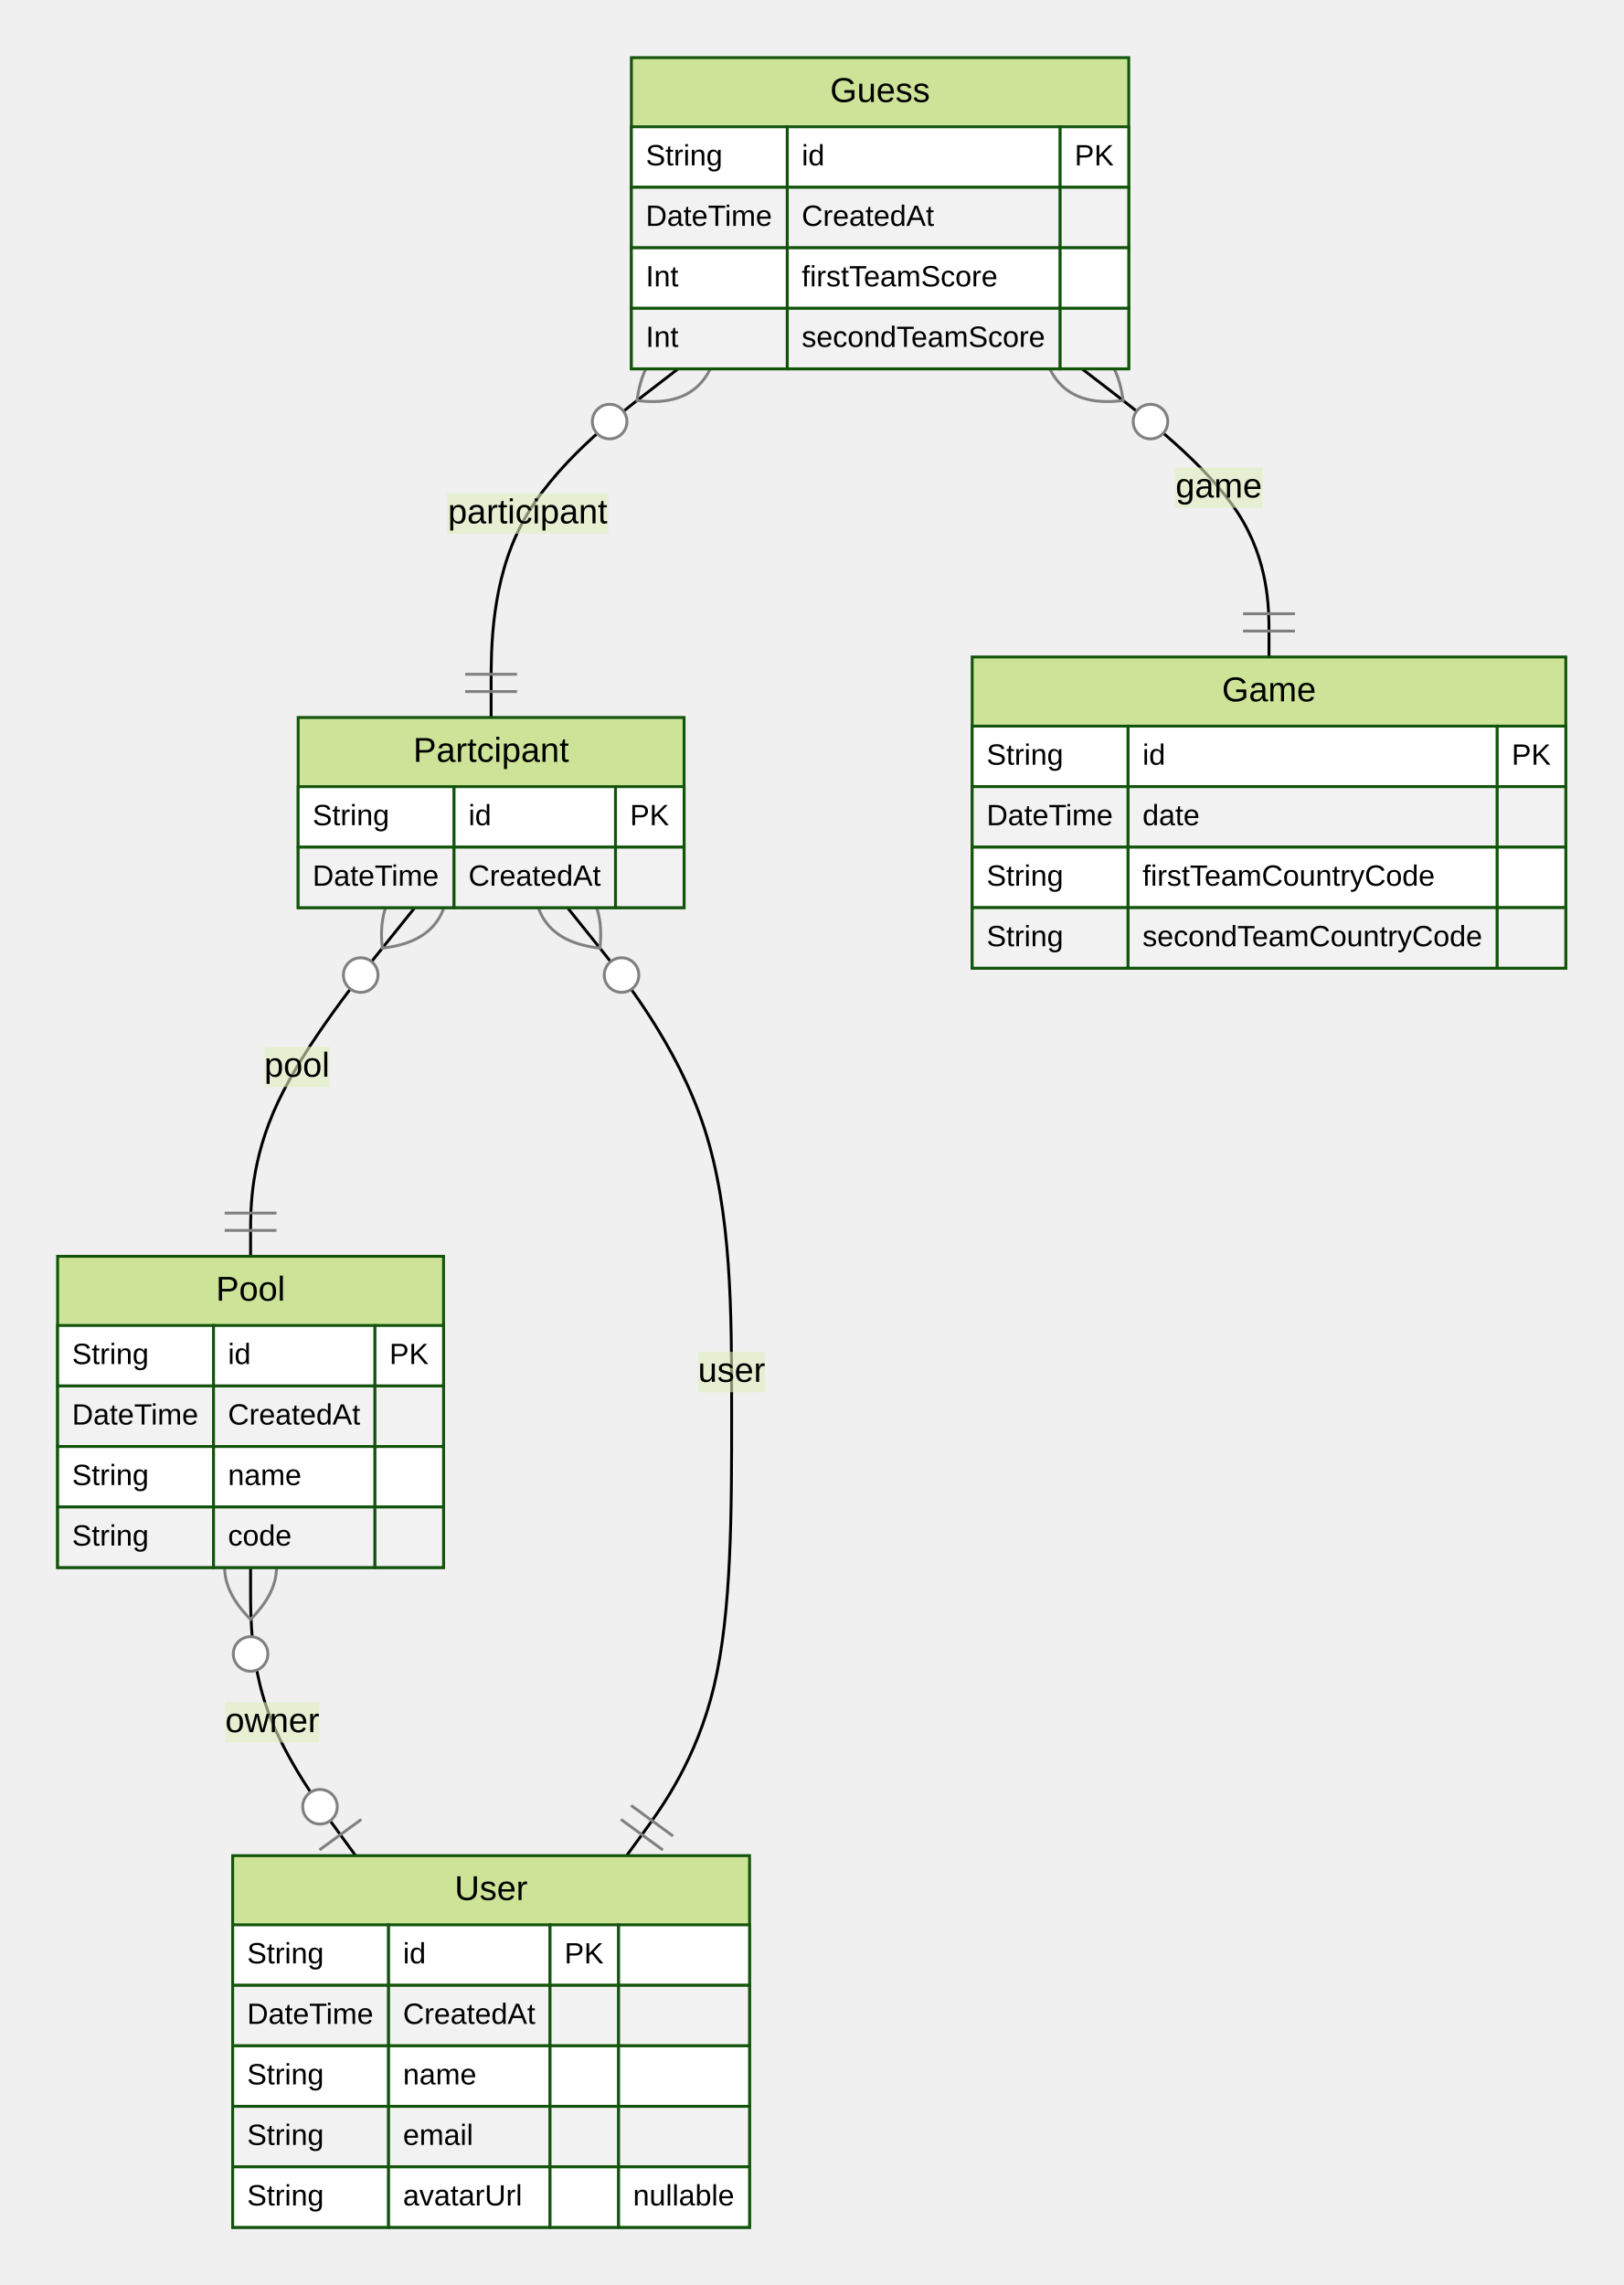
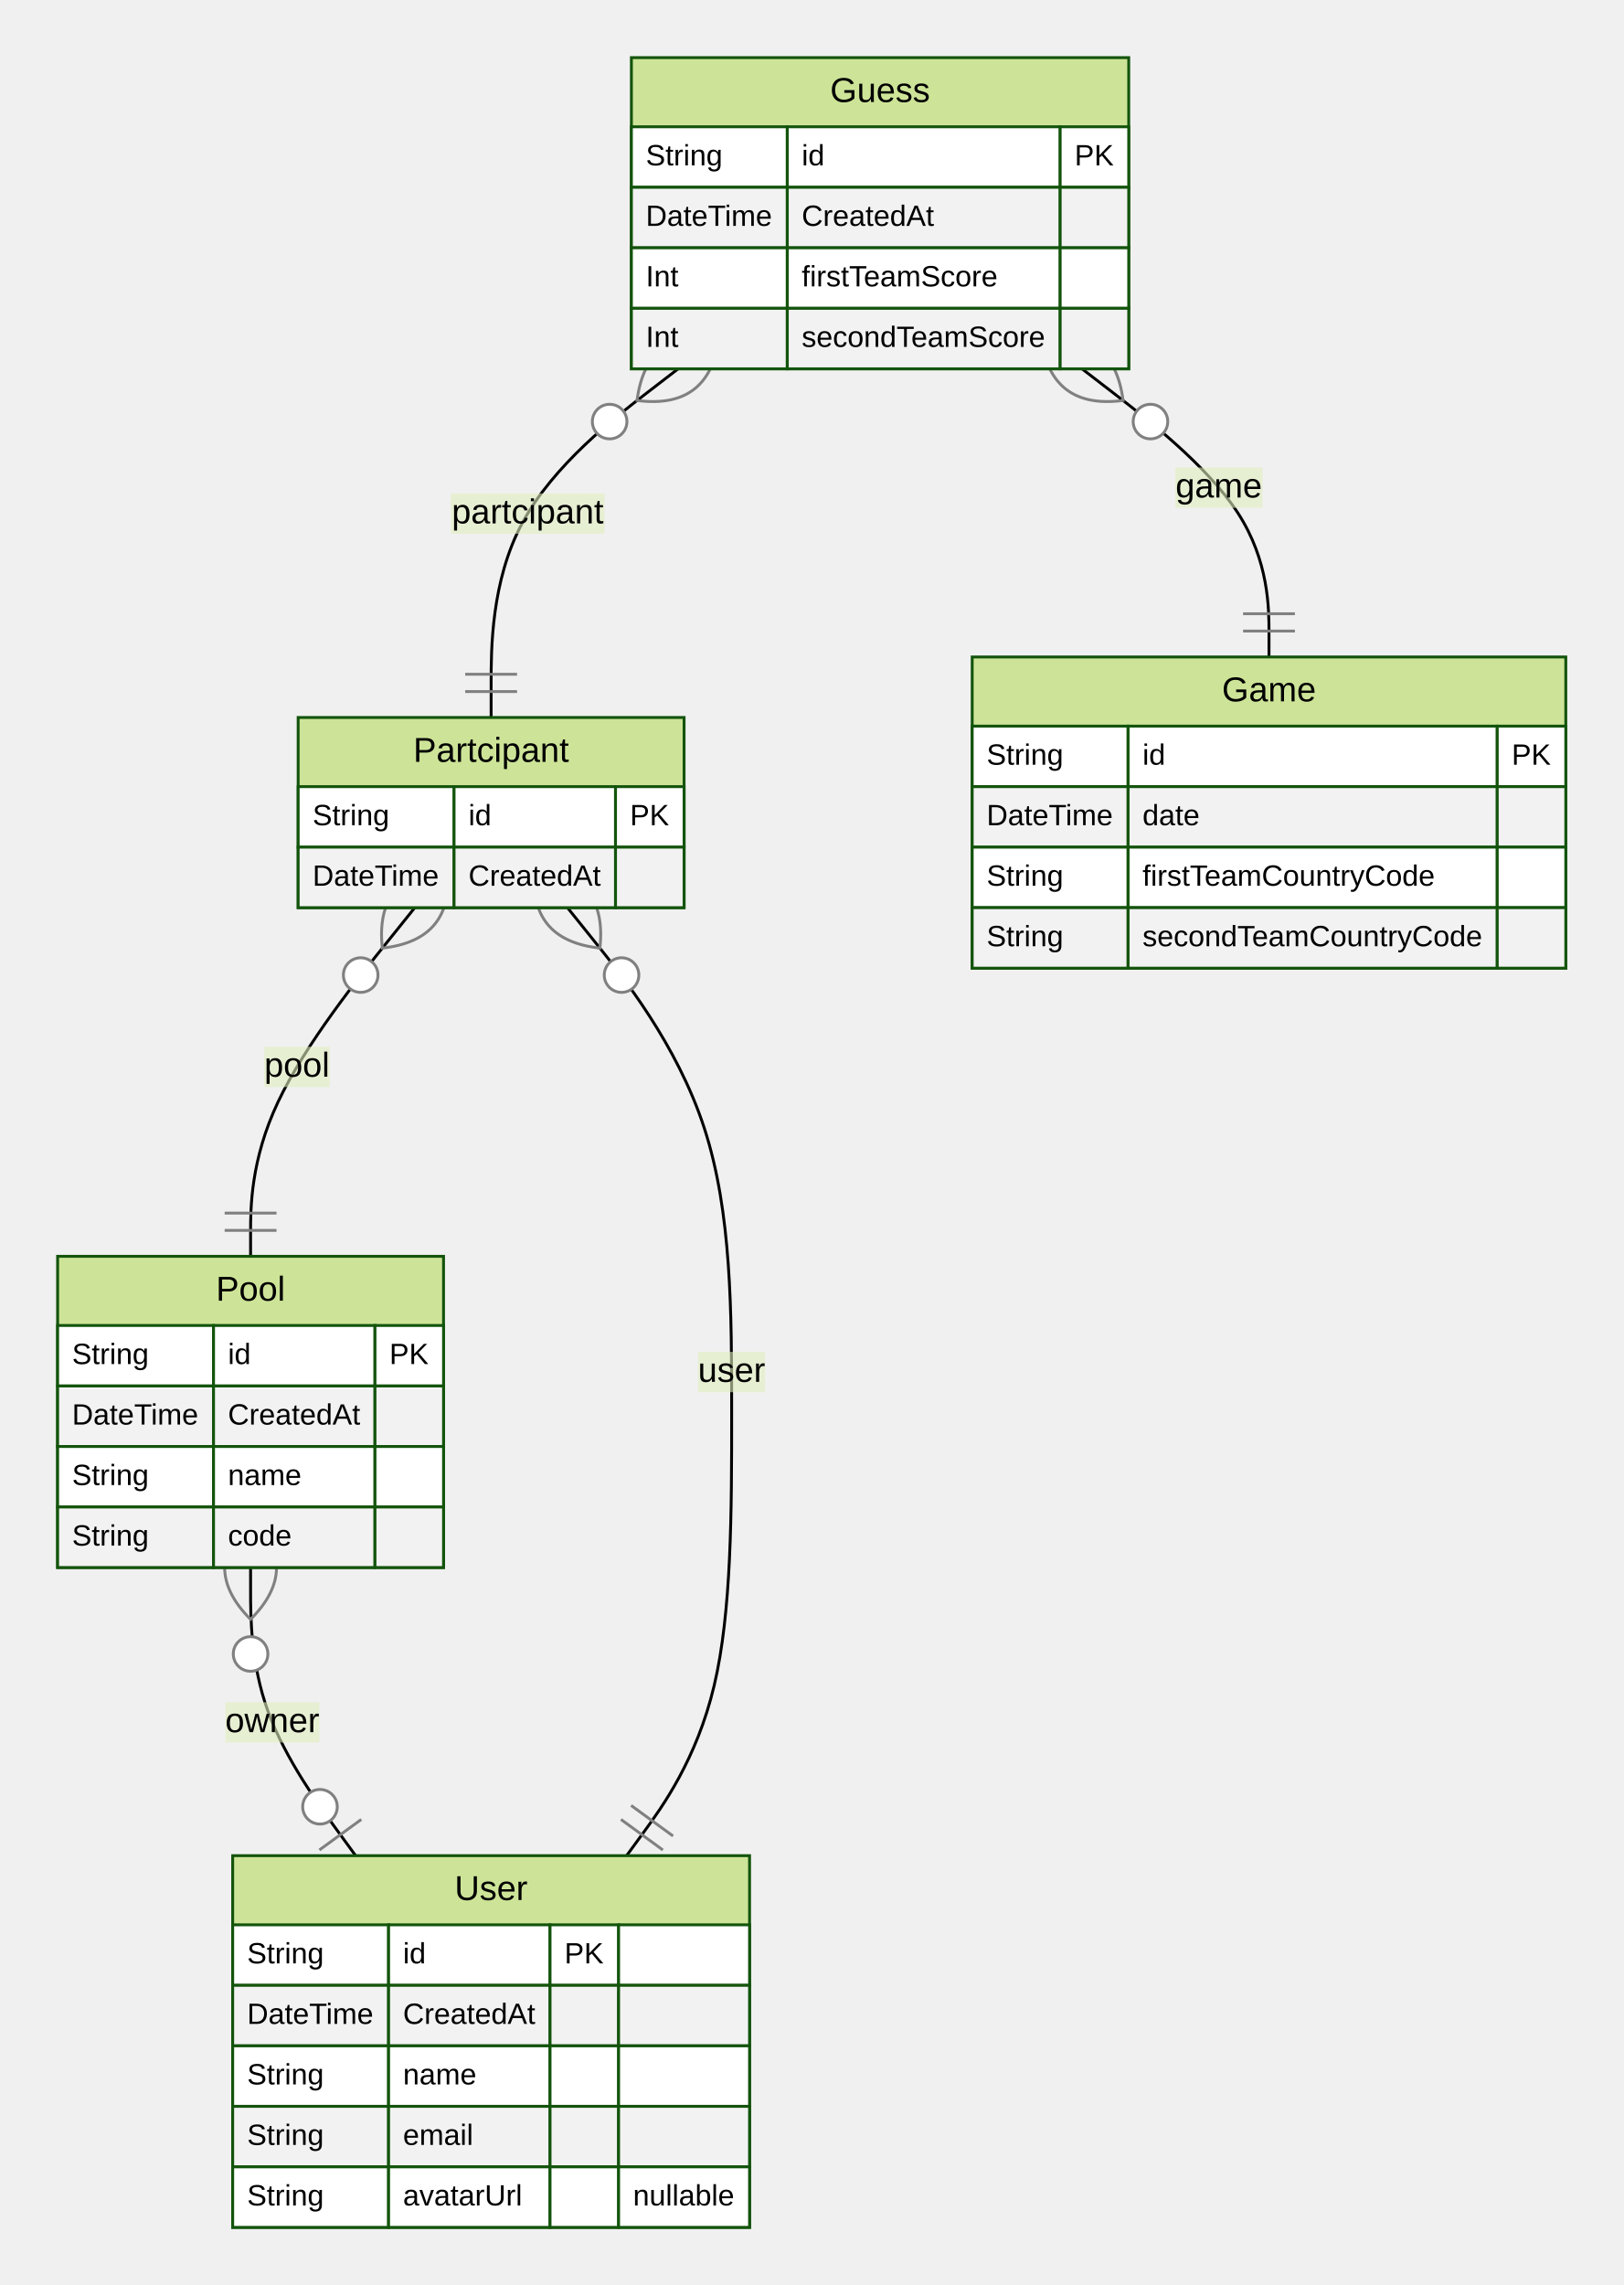
<svg xmlns="http://www.w3.org/2000/svg" aria-labelledby="chart-title-mermaid-0 chart-desc-mermaid-0" role="img" viewBox="0 0 563.462 793" style="max-width: 563.462px; background-color: white;" width="100%" id="mermaid-0">
  <style>#mermaid-0 {font-family:"trebuchet ms",verdana,arial,sans-serif;font-size:16px;fill:#000000;}#mermaid-0 .error-icon{fill:#552222;}#mermaid-0 .error-text{fill:#552222;stroke:#552222;}#mermaid-0 .edge-thickness-normal{stroke-width:2px;}#mermaid-0 .edge-thickness-thick{stroke-width:3.5px;}#mermaid-0 .edge-pattern-solid{stroke-dasharray:0;}#mermaid-0 .edge-pattern-dashed{stroke-dasharray:3;}#mermaid-0 .edge-pattern-dotted{stroke-dasharray:2;}#mermaid-0 .marker{fill:#000000;stroke:#000000;}#mermaid-0 .marker.cross{stroke:#000000;}#mermaid-0 svg{font-family:"trebuchet ms",verdana,arial,sans-serif;font-size:16px;}#mermaid-0 .entityBox{fill:#cde498;stroke:#13540c;}#mermaid-0 .attributeBoxOdd{fill:#ffffff;stroke:#13540c;}#mermaid-0 .attributeBoxEven{fill:#f2f2f2;stroke:#13540c;}#mermaid-0 .relationshipLabelBox{fill:hsl(78.158, 58.462%, 84.51%);opacity:0.7;background-color:hsl(78.158, 58.462%, 84.51%);}#mermaid-0 .relationshipLabelBox rect{opacity:0.5;}#mermaid-0 .relationshipLine{stroke:#000000;}#mermaid-0 :root{--mermaid-font-family:"trebuchet ms",verdana,arial,sans-serif;}</style>
  <g />
  <defs>
    <marker orient="auto" markerHeight="18" markerWidth="18" refY="9" refX="0" id="ONLY_ONE_START">
      <path d="M9,0 L9,18 M15,0 L15,18" fill="none" stroke="gray" />
    </marker>
  </defs>
  <defs>
    <marker orient="auto" markerHeight="18" markerWidth="18" refY="9" refX="18" id="ONLY_ONE_END">
      <path d="M3,0 L3,18 M9,0 L9,18" fill="none" stroke="gray" />
    </marker>
  </defs>
  <defs>
    <marker orient="auto" markerHeight="18" markerWidth="30" refY="9" refX="0" id="ZERO_OR_ONE_START">
      <circle r="6" cy="9" cx="21" fill="white" stroke="gray" />
      <path d="M9,0 L9,18" fill="none" stroke="gray" />
    </marker>
  </defs>
  <defs>
    <marker orient="auto" markerHeight="18" markerWidth="30" refY="9" refX="30" id="ZERO_OR_ONE_END">
      <circle r="6" cy="9" cx="9" fill="white" stroke="gray" />
      <path d="M21,0 L21,18" fill="none" stroke="gray" />
    </marker>
  </defs>
  <defs>
    <marker orient="auto" markerHeight="36" markerWidth="45" refY="18" refX="18" id="ONE_OR_MORE_START">
      <path d="M0,18 Q 18,0 36,18 Q 18,36 0,18 M42,9 L42,27" fill="none" stroke="gray" />
    </marker>
  </defs>
  <defs>
    <marker orient="auto" markerHeight="36" markerWidth="45" refY="18" refX="27" id="ONE_OR_MORE_END">
      <path d="M3,9 L3,27 M9,18 Q27,0 45,18 Q27,36 9,18" fill="none" stroke="gray" />
    </marker>
  </defs>
  <defs>
    <marker orient="auto" markerHeight="36" markerWidth="57" refY="18" refX="18" id="ZERO_OR_MORE_START">
      <circle r="6" cy="18" cx="48" fill="white" stroke="gray" />
      <path d="M0,18 Q18,0 36,18 Q18,36 0,18" fill="none" stroke="gray" />
    </marker>
  </defs>
  <defs>
    <marker orient="auto" markerHeight="36" markerWidth="57" refY="18" refX="39" id="ZERO_OR_MORE_END">
      <circle r="6" cy="18" cx="9" fill="white" stroke="gray" />
      <path d="M21,18 Q39,0 57,18 Q39,36 21,18" fill="none" stroke="gray" />
    </marker>
  </defs>
  <path marker-start="url(#ZERO_OR_MORE_START)" marker-end="url(#ZERO_OR_ONE_END)" fill="none" stroke="gray" d="M86.973,544L86.973,552.333C86.973,560.667,86.973,577.333,93.049,594C99.126,610.667,111.278,627.333,117.354,635.667L123.43,644" class="er relationshipLine" />
  <path marker-start="url(#ZERO_OR_MORE_START)" marker-end="url(#ONLY_ONE_END)" fill="none" stroke="gray" d="M196.951,315L206.45,326.833C215.949,338.667,234.948,362.333,244.447,391.5C253.946,420.667,253.946,455.333,253.946,490C253.946,524.667,253.946,559.333,247.87,585C241.794,610.667,229.642,627.333,223.565,635.667L217.489,644" class="er relationshipLine" />
  <path marker-start="url(#ZERO_OR_MORE_START)" marker-end="url(#ONLY_ONE_END)" fill="none" stroke="gray" d="M143.969,315L134.47,326.833C124.97,338.667,105.972,362.333,96.472,382.5C86.973,402.667,86.973,419.333,86.973,427.667L86.973,436" class="er relationshipLine" />
  <path marker-start="url(#ZERO_OR_MORE_START)" marker-end="url(#ONLY_ONE_END)" fill="none" stroke="gray" d="M375.546,128L386.363,136.333C397.18,144.667,418.814,161.333,429.631,178C440.447,194.667,440.447,211.333,440.447,219.667L440.447,228" class="er relationshipLine" />
  <path marker-start="url(#ZERO_OR_MORE_START)" marker-end="url(#ONLY_ONE_END)" fill="none" stroke="gray" d="M235.361,128L224.544,136.333C213.727,144.667,192.093,161.333,181.277,181.5C170.46,201.667,170.46,225.333,170.46,237.167L170.46,249" class="er relationshipLine" />
  <g transform="translate(20,436 )" id="Pool">
    <rect height="108" width="133.946" y="0" x="0" stroke="gray" fill-opacity="100%" fill="honeydew" class="er entityBox" />
    <text transform="translate(66.97316,12)" style="font-family: &quot;trebuchet ms&quot;, verdana, arial, sans-serif;; font-size: 12px" text-anchor="middle" dominant-baseline="middle" y="0" x="0" id="entity-Pool" class="er entityLabel">Pool</text>
    <rect height="21" width="54.113" y="24" x="0" stroke="gray" fill-opacity="100%" fill="honeydew" class="er attributeBoxOdd" />
    <text transform="translate(5,34.5)" style="font-family: &quot;trebuchet ms&quot;, verdana, arial, sans-serif;; font-size: 10.2px" text-anchor="left" dominant-baseline="middle" y="0" x="0" id="entity-Pool-attr-1-type" class="er entityLabel">String</text>
    <rect height="21" width="56.038" y="24" x="54.113" stroke="gray" fill-opacity="100%" fill="honeydew" class="er attributeBoxOdd" />
    <text transform="translate(59.11313,34.5)" style="font-family: &quot;trebuchet ms&quot;, verdana, arial, sans-serif;; font-size: 10.2px" text-anchor="left" dominant-baseline="middle" y="0" x="0" id="entity-Pool-attr-1-name" class="er entityLabel">id</text>
    <rect height="21" width="23.795" y="24" x="110.151" stroke="gray" fill-opacity="100%" fill="honeydew" class="er attributeBoxOdd" />
    <text transform="translate(115.1513,34.5)" style="font-family: &quot;trebuchet ms&quot;, verdana, arial, sans-serif;; font-size: 10.2px" text-anchor="left" dominant-baseline="middle" y="0" x="0" id="entity-Pool-attr-1-key" class="er entityLabel">PK</text>
    <rect height="21" width="54.113" y="45" x="0" stroke="gray" fill-opacity="100%" fill="honeydew" class="er attributeBoxEven" />
    <text transform="translate(5,55.5)" style="font-family: &quot;trebuchet ms&quot;, verdana, arial, sans-serif;; font-size: 10.2px" text-anchor="left" dominant-baseline="middle" y="0" x="0" id="entity-Pool-attr-2-type" class="er entityLabel">DateTime</text>
    <rect height="21" width="56.038" y="45" x="54.113" stroke="gray" fill-opacity="100%" fill="honeydew" class="er attributeBoxEven" />
    <text transform="translate(59.11313,55.5)" style="font-family: &quot;trebuchet ms&quot;, verdana, arial, sans-serif;; font-size: 10.2px" text-anchor="left" dominant-baseline="middle" y="0" x="0" id="entity-Pool-attr-2-name" class="er entityLabel">CreatedAt</text>
    <rect height="21" width="23.795" y="45" x="110.151" stroke="gray" fill-opacity="100%" fill="honeydew" class="er attributeBoxEven" />
    <text transform="translate(115.1513,55.5)" style="font-family: &quot;trebuchet ms&quot;, verdana, arial, sans-serif;; font-size: 10.2px" text-anchor="left" dominant-baseline="middle" y="0" x="0" id="entity-Pool-attr-2-key" class="er entityLabel" />
    <rect height="21" width="54.113" y="66" x="0" stroke="gray" fill-opacity="100%" fill="honeydew" class="er attributeBoxOdd" />
    <text transform="translate(5,76.5)" style="font-family: &quot;trebuchet ms&quot;, verdana, arial, sans-serif;; font-size: 10.2px" text-anchor="left" dominant-baseline="middle" y="0" x="0" id="entity-Pool-attr-3-type" class="er entityLabel">String</text>
    <rect height="21" width="56.038" y="66" x="54.113" stroke="gray" fill-opacity="100%" fill="honeydew" class="er attributeBoxOdd" />
    <text transform="translate(59.11313,76.5)" style="font-family: &quot;trebuchet ms&quot;, verdana, arial, sans-serif;; font-size: 10.2px" text-anchor="left" dominant-baseline="middle" y="0" x="0" id="entity-Pool-attr-3-name" class="er entityLabel">name</text>
    <rect height="21" width="23.795" y="66" x="110.151" stroke="gray" fill-opacity="100%" fill="honeydew" class="er attributeBoxOdd" />
    <text transform="translate(115.1513,76.5)" style="font-family: &quot;trebuchet ms&quot;, verdana, arial, sans-serif;; font-size: 10.2px" text-anchor="left" dominant-baseline="middle" y="0" x="0" id="entity-Pool-attr-3-key" class="er entityLabel" />
    <rect height="21" width="54.113" y="87" x="0" stroke="gray" fill-opacity="100%" fill="honeydew" class="er attributeBoxEven" />
    <text transform="translate(5,97.5)" style="font-family: &quot;trebuchet ms&quot;, verdana, arial, sans-serif;; font-size: 10.2px" text-anchor="left" dominant-baseline="middle" y="0" x="0" id="entity-Pool-attr-4-type" class="er entityLabel">String</text>
    <rect height="21" width="56.038" y="87" x="54.113" stroke="gray" fill-opacity="100%" fill="honeydew" class="er attributeBoxEven" />
    <text transform="translate(59.11313,97.5)" style="font-family: &quot;trebuchet ms&quot;, verdana, arial, sans-serif;; font-size: 10.2px" text-anchor="left" dominant-baseline="middle" y="0" x="0" id="entity-Pool-attr-4-name" class="er entityLabel">code</text>
    <rect height="21" width="23.795" y="87" x="110.151" stroke="gray" fill-opacity="100%" fill="honeydew" class="er attributeBoxEven" />
    <text transform="translate(115.1513,97.5)" style="font-family: &quot;trebuchet ms&quot;, verdana, arial, sans-serif;; font-size: 10.2px" text-anchor="left" dominant-baseline="middle" y="0" x="0" id="entity-Pool-attr-4-key" class="er entityLabel" />
  </g>
  <g transform="translate(103.4866,249 )" id="Partcipant">
    <rect height="66" width="133.946" y="0" x="0" stroke="gray" fill-opacity="100%" fill="honeydew" class="er entityBox" />
    <text transform="translate(66.97316,12)" style="font-family: &quot;trebuchet ms&quot;, verdana, arial, sans-serif;; font-size: 12px" text-anchor="middle" dominant-baseline="middle" y="0" x="0" id="entity-Partcipant" class="er entityLabel">Partcipant</text>
    <rect height="21" width="54.113" y="24" x="0" stroke="gray" fill-opacity="100%" fill="honeydew" class="er attributeBoxOdd" />
    <text transform="translate(5,34.5)" style="font-family: &quot;trebuchet ms&quot;, verdana, arial, sans-serif;; font-size: 10.2px" text-anchor="left" dominant-baseline="middle" y="0" x="0" id="entity-Partcipant-attr-1-type" class="er entityLabel">String</text>
    <rect height="21" width="56.038" y="24" x="54.113" stroke="gray" fill-opacity="100%" fill="honeydew" class="er attributeBoxOdd" />
    <text transform="translate(59.11313,34.5)" style="font-family: &quot;trebuchet ms&quot;, verdana, arial, sans-serif;; font-size: 10.2px" text-anchor="left" dominant-baseline="middle" y="0" x="0" id="entity-Partcipant-attr-1-name" class="er entityLabel">id</text>
    <rect height="21" width="23.795" y="24" x="110.151" stroke="gray" fill-opacity="100%" fill="honeydew" class="er attributeBoxOdd" />
    <text transform="translate(115.1513,34.5)" style="font-family: &quot;trebuchet ms&quot;, verdana, arial, sans-serif;; font-size: 10.2px" text-anchor="left" dominant-baseline="middle" y="0" x="0" id="entity-Partcipant-attr-1-key" class="er entityLabel">PK</text>
    <rect height="21" width="54.113" y="45" x="0" stroke="gray" fill-opacity="100%" fill="honeydew" class="er attributeBoxEven" />
    <text transform="translate(5,55.5)" style="font-family: &quot;trebuchet ms&quot;, verdana, arial, sans-serif;; font-size: 10.2px" text-anchor="left" dominant-baseline="middle" y="0" x="0" id="entity-Partcipant-attr-2-type" class="er entityLabel">DateTime</text>
    <rect height="21" width="56.038" y="45" x="54.113" stroke="gray" fill-opacity="100%" fill="honeydew" class="er attributeBoxEven" />
    <text transform="translate(59.11313,55.5)" style="font-family: &quot;trebuchet ms&quot;, verdana, arial, sans-serif;; font-size: 10.2px" text-anchor="left" dominant-baseline="middle" y="0" x="0" id="entity-Partcipant-attr-2-name" class="er entityLabel">CreatedAt</text>
    <rect height="21" width="23.795" y="45" x="110.151" stroke="gray" fill-opacity="100%" fill="honeydew" class="er attributeBoxEven" />
    <text transform="translate(115.1513,55.5)" style="font-family: &quot;trebuchet ms&quot;, verdana, arial, sans-serif;; font-size: 10.2px" text-anchor="left" dominant-baseline="middle" y="0" x="0" id="entity-Partcipant-attr-2-key" class="er entityLabel" />
  </g>
  <g transform="translate(80.75997,644 )" id="User">
    <rect height="129" width="179.4" y="0" x="0" stroke="gray" fill-opacity="100%" fill="honeydew" class="er entityBox" />
    <text transform="translate(89.69977,12)" style="font-family: &quot;trebuchet ms&quot;, verdana, arial, sans-serif;; font-size: 12px" text-anchor="middle" dominant-baseline="middle" y="0" x="0" id="entity-User" class="er entityLabel">User</text>
    <rect height="21" width="54.113" y="24" x="0" stroke="gray" fill-opacity="100%" fill="honeydew" class="er attributeBoxOdd" />
    <text transform="translate(5,34.5)" style="font-family: &quot;trebuchet ms&quot;, verdana, arial, sans-serif;; font-size: 10.2px" text-anchor="left" dominant-baseline="middle" y="0" x="0" id="entity-User-attr-1-type" class="er entityLabel">String</text>
    <rect height="21" width="56.038" y="24" x="54.113" stroke="gray" fill-opacity="100%" fill="honeydew" class="er attributeBoxOdd" />
    <text transform="translate(59.11313,34.5)" style="font-family: &quot;trebuchet ms&quot;, verdana, arial, sans-serif;; font-size: 10.2px" text-anchor="left" dominant-baseline="middle" y="0" x="0" id="entity-User-attr-1-name" class="er entityLabel">id</text>
    <rect height="21" width="23.795" y="24" x="110.151" stroke="gray" fill-opacity="100%" fill="honeydew" class="er attributeBoxOdd" />
    <text transform="translate(115.1513,34.5)" style="font-family: &quot;trebuchet ms&quot;, verdana, arial, sans-serif;; font-size: 10.2px" text-anchor="left" dominant-baseline="middle" y="0" x="0" id="entity-User-attr-1-key" class="er entityLabel">PK</text>
    <rect height="21" width="45.453" y="24" x="133.946" stroke="gray" fill-opacity="100%" fill="honeydew" class="er attributeBoxOdd" />
    <text transform="translate(138.9463,34.5)" style="font-family: &quot;trebuchet ms&quot;, verdana, arial, sans-serif;; font-size: 10.2px" text-anchor="left" dominant-baseline="middle" y="0" x="0" id="entity-User-attr-1-comment" class="er entityLabel" />
    <rect height="21" width="54.113" y="45" x="0" stroke="gray" fill-opacity="100%" fill="honeydew" class="er attributeBoxEven" />
    <text transform="translate(5,55.5)" style="font-family: &quot;trebuchet ms&quot;, verdana, arial, sans-serif;; font-size: 10.2px" text-anchor="left" dominant-baseline="middle" y="0" x="0" id="entity-User-attr-2-type" class="er entityLabel">DateTime</text>
    <rect height="21" width="56.038" y="45" x="54.113" stroke="gray" fill-opacity="100%" fill="honeydew" class="er attributeBoxEven" />
    <text transform="translate(59.11313,55.5)" style="font-family: &quot;trebuchet ms&quot;, verdana, arial, sans-serif;; font-size: 10.2px" text-anchor="left" dominant-baseline="middle" y="0" x="0" id="entity-User-attr-2-name" class="er entityLabel">CreatedAt</text>
    <rect height="21" width="23.795" y="45" x="110.151" stroke="gray" fill-opacity="100%" fill="honeydew" class="er attributeBoxEven" />
    <text transform="translate(115.1513,55.5)" style="font-family: &quot;trebuchet ms&quot;, verdana, arial, sans-serif;; font-size: 10.2px" text-anchor="left" dominant-baseline="middle" y="0" x="0" id="entity-User-attr-2-key" class="er entityLabel" />
    <rect height="21" width="45.453" y="45" x="133.946" stroke="gray" fill-opacity="100%" fill="honeydew" class="er attributeBoxEven" />
    <text transform="translate(138.9463,55.5)" style="font-family: &quot;trebuchet ms&quot;, verdana, arial, sans-serif;; font-size: 10.2px" text-anchor="left" dominant-baseline="middle" y="0" x="0" id="entity-User-attr-2-comment" class="er entityLabel" />
    <rect height="21" width="54.113" y="66" x="0" stroke="gray" fill-opacity="100%" fill="honeydew" class="er attributeBoxOdd" />
    <text transform="translate(5,76.5)" style="font-family: &quot;trebuchet ms&quot;, verdana, arial, sans-serif;; font-size: 10.2px" text-anchor="left" dominant-baseline="middle" y="0" x="0" id="entity-User-attr-3-type" class="er entityLabel">String</text>
    <rect height="21" width="56.038" y="66" x="54.113" stroke="gray" fill-opacity="100%" fill="honeydew" class="er attributeBoxOdd" />
    <text transform="translate(59.11313,76.5)" style="font-family: &quot;trebuchet ms&quot;, verdana, arial, sans-serif;; font-size: 10.2px" text-anchor="left" dominant-baseline="middle" y="0" x="0" id="entity-User-attr-3-name" class="er entityLabel">name</text>
    <rect height="21" width="23.795" y="66" x="110.151" stroke="gray" fill-opacity="100%" fill="honeydew" class="er attributeBoxOdd" />
    <text transform="translate(115.1513,76.5)" style="font-family: &quot;trebuchet ms&quot;, verdana, arial, sans-serif;; font-size: 10.2px" text-anchor="left" dominant-baseline="middle" y="0" x="0" id="entity-User-attr-3-key" class="er entityLabel" />
    <rect height="21" width="45.453" y="66" x="133.946" stroke="gray" fill-opacity="100%" fill="honeydew" class="er attributeBoxOdd" />
    <text transform="translate(138.9463,76.5)" style="font-family: &quot;trebuchet ms&quot;, verdana, arial, sans-serif;; font-size: 10.2px" text-anchor="left" dominant-baseline="middle" y="0" x="0" id="entity-User-attr-3-comment" class="er entityLabel" />
    <rect height="21" width="54.113" y="87" x="0" stroke="gray" fill-opacity="100%" fill="honeydew" class="er attributeBoxEven" />
    <text transform="translate(5,97.5)" style="font-family: &quot;trebuchet ms&quot;, verdana, arial, sans-serif;; font-size: 10.2px" text-anchor="left" dominant-baseline="middle" y="0" x="0" id="entity-User-attr-4-type" class="er entityLabel">String</text>
    <rect height="21" width="56.038" y="87" x="54.113" stroke="gray" fill-opacity="100%" fill="honeydew" class="er attributeBoxEven" />
    <text transform="translate(59.11313,97.5)" style="font-family: &quot;trebuchet ms&quot;, verdana, arial, sans-serif;; font-size: 10.2px" text-anchor="left" dominant-baseline="middle" y="0" x="0" id="entity-User-attr-4-name" class="er entityLabel">email</text>
    <rect height="21" width="23.795" y="87" x="110.151" stroke="gray" fill-opacity="100%" fill="honeydew" class="er attributeBoxEven" />
    <text transform="translate(115.1513,97.5)" style="font-family: &quot;trebuchet ms&quot;, verdana, arial, sans-serif;; font-size: 10.2px" text-anchor="left" dominant-baseline="middle" y="0" x="0" id="entity-User-attr-4-key" class="er entityLabel" />
    <rect height="21" width="45.453" y="87" x="133.946" stroke="gray" fill-opacity="100%" fill="honeydew" class="er attributeBoxEven" />
    <text transform="translate(138.9463,97.5)" style="font-family: &quot;trebuchet ms&quot;, verdana, arial, sans-serif;; font-size: 10.2px" text-anchor="left" dominant-baseline="middle" y="0" x="0" id="entity-User-attr-4-comment" class="er entityLabel" />
    <rect height="21" width="54.113" y="108" x="0" stroke="gray" fill-opacity="100%" fill="honeydew" class="er attributeBoxOdd" />
    <text transform="translate(5,118.5)" style="font-family: &quot;trebuchet ms&quot;, verdana, arial, sans-serif;; font-size: 10.2px" text-anchor="left" dominant-baseline="middle" y="0" x="0" id="entity-User-attr-5-type" class="er entityLabel">String</text>
    <rect height="21" width="56.038" y="108" x="54.113" stroke="gray" fill-opacity="100%" fill="honeydew" class="er attributeBoxOdd" />
    <text transform="translate(59.11313,118.5)" style="font-family: &quot;trebuchet ms&quot;, verdana, arial, sans-serif;; font-size: 10.2px" text-anchor="left" dominant-baseline="middle" y="0" x="0" id="entity-User-attr-5-name" class="er entityLabel">avatarUrl</text>
    <rect height="21" width="23.795" y="108" x="110.151" stroke="gray" fill-opacity="100%" fill="honeydew" class="er attributeBoxOdd" />
    <text transform="translate(115.1513,118.5)" style="font-family: &quot;trebuchet ms&quot;, verdana, arial, sans-serif;; font-size: 10.2px" text-anchor="left" dominant-baseline="middle" y="0" x="0" id="entity-User-attr-5-key" class="er entityLabel" />
    <rect height="21" width="45.453" y="108" x="133.946" stroke="gray" fill-opacity="100%" fill="honeydew" class="er attributeBoxOdd" />
    <text transform="translate(138.9463,118.5)" style="font-family: &quot;trebuchet ms&quot;, verdana, arial, sans-serif;; font-size: 10.2px" text-anchor="left" dominant-baseline="middle" y="0" x="0" id="entity-User-attr-5-comment" class="er entityLabel">nullable</text>
  </g>
  <g transform="translate(337.4329,228 )" id="Game">
    <rect height="108" width="206.029" y="0" x="0" stroke="gray" fill-opacity="100%" fill="honeydew" class="er entityBox" />
    <text transform="translate(103.0145,12)" style="font-family: &quot;trebuchet ms&quot;, verdana, arial, sans-serif;; font-size: 12px" text-anchor="middle" dominant-baseline="middle" y="0" x="0" id="entity-Game" class="er entityLabel">Game</text>
    <rect height="21" width="54.113" y="24" x="0" stroke="gray" fill-opacity="100%" fill="honeydew" class="er attributeBoxOdd" />
    <text transform="translate(5,34.5)" style="font-family: &quot;trebuchet ms&quot;, verdana, arial, sans-serif;; font-size: 10.2px" text-anchor="left" dominant-baseline="middle" y="0" x="0" id="entity-Game-attr-1-type" class="er entityLabel">String</text>
    <rect height="21" width="128.121" y="24" x="54.113" stroke="gray" fill-opacity="100%" fill="honeydew" class="er attributeBoxOdd" />
    <text transform="translate(59.11313,34.5)" style="font-family: &quot;trebuchet ms&quot;, verdana, arial, sans-serif;; font-size: 10.2px" text-anchor="left" dominant-baseline="middle" y="0" x="0" id="entity-Game-attr-1-name" class="er entityLabel">id</text>
    <rect height="21" width="23.795" y="24" x="182.234" stroke="gray" fill-opacity="100%" fill="honeydew" class="er attributeBoxOdd" />
    <text transform="translate(187.2339,34.5)" style="font-family: &quot;trebuchet ms&quot;, verdana, arial, sans-serif;; font-size: 10.2px" text-anchor="left" dominant-baseline="middle" y="0" x="0" id="entity-Game-attr-1-key" class="er entityLabel">PK</text>
    <rect height="21" width="54.113" y="45" x="0" stroke="gray" fill-opacity="100%" fill="honeydew" class="er attributeBoxEven" />
    <text transform="translate(5,55.5)" style="font-family: &quot;trebuchet ms&quot;, verdana, arial, sans-serif;; font-size: 10.2px" text-anchor="left" dominant-baseline="middle" y="0" x="0" id="entity-Game-attr-2-type" class="er entityLabel">DateTime</text>
    <rect height="21" width="128.121" y="45" x="54.113" stroke="gray" fill-opacity="100%" fill="honeydew" class="er attributeBoxEven" />
    <text transform="translate(59.11313,55.5)" style="font-family: &quot;trebuchet ms&quot;, verdana, arial, sans-serif;; font-size: 10.2px" text-anchor="left" dominant-baseline="middle" y="0" x="0" id="entity-Game-attr-2-name" class="er entityLabel">date</text>
    <rect height="21" width="23.795" y="45" x="182.234" stroke="gray" fill-opacity="100%" fill="honeydew" class="er attributeBoxEven" />
    <text transform="translate(187.2339,55.5)" style="font-family: &quot;trebuchet ms&quot;, verdana, arial, sans-serif;; font-size: 10.2px" text-anchor="left" dominant-baseline="middle" y="0" x="0" id="entity-Game-attr-2-key" class="er entityLabel" />
    <rect height="21" width="54.113" y="66" x="0" stroke="gray" fill-opacity="100%" fill="honeydew" class="er attributeBoxOdd" />
    <text transform="translate(5,76.5)" style="font-family: &quot;trebuchet ms&quot;, verdana, arial, sans-serif;; font-size: 10.2px" text-anchor="left" dominant-baseline="middle" y="0" x="0" id="entity-Game-attr-3-type" class="er entityLabel">String</text>
    <rect height="21" width="128.121" y="66" x="54.113" stroke="gray" fill-opacity="100%" fill="honeydew" class="er attributeBoxOdd" />
    <text transform="translate(59.11313,76.5)" style="font-family: &quot;trebuchet ms&quot;, verdana, arial, sans-serif;; font-size: 10.2px" text-anchor="left" dominant-baseline="middle" y="0" x="0" id="entity-Game-attr-3-name" class="er entityLabel">firstTeamCountryCode</text>
    <rect height="21" width="23.795" y="66" x="182.234" stroke="gray" fill-opacity="100%" fill="honeydew" class="er attributeBoxOdd" />
    <text transform="translate(187.2339,76.5)" style="font-family: &quot;trebuchet ms&quot;, verdana, arial, sans-serif;; font-size: 10.2px" text-anchor="left" dominant-baseline="middle" y="0" x="0" id="entity-Game-attr-3-key" class="er entityLabel" />
    <rect height="21" width="54.113" y="87" x="0" stroke="gray" fill-opacity="100%" fill="honeydew" class="er attributeBoxEven" />
    <text transform="translate(5,97.5)" style="font-family: &quot;trebuchet ms&quot;, verdana, arial, sans-serif;; font-size: 10.2px" text-anchor="left" dominant-baseline="middle" y="0" x="0" id="entity-Game-attr-4-type" class="er entityLabel">String</text>
    <rect height="21" width="128.121" y="87" x="54.113" stroke="gray" fill-opacity="100%" fill="honeydew" class="er attributeBoxEven" />
    <text transform="translate(59.11313,97.5)" style="font-family: &quot;trebuchet ms&quot;, verdana, arial, sans-serif;; font-size: 10.2px" text-anchor="left" dominant-baseline="middle" y="0" x="0" id="entity-Game-attr-4-name" class="er entityLabel">secondTeamCountryCode</text>
    <rect height="21" width="23.795" y="87" x="182.234" stroke="gray" fill-opacity="100%" fill="honeydew" class="er attributeBoxEven" />
    <text transform="translate(187.2339,97.5)" style="font-family: &quot;trebuchet ms&quot;, verdana, arial, sans-serif;; font-size: 10.2px" text-anchor="left" dominant-baseline="middle" y="0" x="0" id="entity-Game-attr-4-key" class="er entityLabel" />
  </g>
  <g transform="translate(219.1455,20 )" id="Guess">
    <rect height="108" width="172.616" y="0" x="0" stroke="gray" fill-opacity="100%" fill="honeydew" class="er entityBox" />
    <text transform="translate(86.30805,12)" style="font-family: &quot;trebuchet ms&quot;, verdana, arial, sans-serif;; font-size: 12px" text-anchor="middle" dominant-baseline="middle" y="0" x="0" id="entity-Guess" class="er entityLabel">Guess</text>
    <rect height="21" width="54.113" y="24" x="0" stroke="gray" fill-opacity="100%" fill="honeydew" class="er attributeBoxOdd" />
    <text transform="translate(5,34.5)" style="font-family: &quot;trebuchet ms&quot;, verdana, arial, sans-serif;; font-size: 10.2px" text-anchor="left" dominant-baseline="middle" y="0" x="0" id="entity-Guess-attr-1-type" class="er entityLabel">String</text>
    <rect height="21" width="94.708" y="24" x="54.113" stroke="gray" fill-opacity="100%" fill="honeydew" class="er attributeBoxOdd" />
    <text transform="translate(59.11313,34.5)" style="font-family: &quot;trebuchet ms&quot;, verdana, arial, sans-serif;; font-size: 10.2px" text-anchor="left" dominant-baseline="middle" y="0" x="0" id="entity-Guess-attr-1-name" class="er entityLabel">id</text>
    <rect height="21" width="23.795" y="24" x="148.821" stroke="gray" fill-opacity="100%" fill="honeydew" class="er attributeBoxOdd" />
    <text transform="translate(153.8211,34.5)" style="font-family: &quot;trebuchet ms&quot;, verdana, arial, sans-serif;; font-size: 10.2px" text-anchor="left" dominant-baseline="middle" y="0" x="0" id="entity-Guess-attr-1-key" class="er entityLabel">PK</text>
    <rect height="21" width="54.113" y="45" x="0" stroke="gray" fill-opacity="100%" fill="honeydew" class="er attributeBoxEven" />
    <text transform="translate(5,55.5)" style="font-family: &quot;trebuchet ms&quot;, verdana, arial, sans-serif;; font-size: 10.2px" text-anchor="left" dominant-baseline="middle" y="0" x="0" id="entity-Guess-attr-2-type" class="er entityLabel">DateTime</text>
    <rect height="21" width="94.708" y="45" x="54.113" stroke="gray" fill-opacity="100%" fill="honeydew" class="er attributeBoxEven" />
    <text transform="translate(59.11313,55.5)" style="font-family: &quot;trebuchet ms&quot;, verdana, arial, sans-serif;; font-size: 10.2px" text-anchor="left" dominant-baseline="middle" y="0" x="0" id="entity-Guess-attr-2-name" class="er entityLabel">CreatedAt</text>
    <rect height="21" width="23.795" y="45" x="148.821" stroke="gray" fill-opacity="100%" fill="honeydew" class="er attributeBoxEven" />
    <text transform="translate(153.8211,55.5)" style="font-family: &quot;trebuchet ms&quot;, verdana, arial, sans-serif;; font-size: 10.2px" text-anchor="left" dominant-baseline="middle" y="0" x="0" id="entity-Guess-attr-2-key" class="er entityLabel" />
    <rect height="21" width="54.113" y="66" x="0" stroke="gray" fill-opacity="100%" fill="honeydew" class="er attributeBoxOdd" />
    <text transform="translate(5,76.5)" style="font-family: &quot;trebuchet ms&quot;, verdana, arial, sans-serif;; font-size: 10.2px" text-anchor="left" dominant-baseline="middle" y="0" x="0" id="entity-Guess-attr-3-type" class="er entityLabel">Int</text>
    <rect height="21" width="94.708" y="66" x="54.113" stroke="gray" fill-opacity="100%" fill="honeydew" class="er attributeBoxOdd" />
    <text transform="translate(59.11313,76.5)" style="font-family: &quot;trebuchet ms&quot;, verdana, arial, sans-serif;; font-size: 10.2px" text-anchor="left" dominant-baseline="middle" y="0" x="0" id="entity-Guess-attr-3-name" class="er entityLabel">firstTeamScore</text>
    <rect height="21" width="23.795" y="66" x="148.821" stroke="gray" fill-opacity="100%" fill="honeydew" class="er attributeBoxOdd" />
    <text transform="translate(153.8211,76.5)" style="font-family: &quot;trebuchet ms&quot;, verdana, arial, sans-serif;; font-size: 10.2px" text-anchor="left" dominant-baseline="middle" y="0" x="0" id="entity-Guess-attr-3-key" class="er entityLabel" />
    <rect height="21" width="54.113" y="87" x="0" stroke="gray" fill-opacity="100%" fill="honeydew" class="er attributeBoxEven" />
    <text transform="translate(5,97.5)" style="font-family: &quot;trebuchet ms&quot;, verdana, arial, sans-serif;; font-size: 10.2px" text-anchor="left" dominant-baseline="middle" y="0" x="0" id="entity-Guess-attr-4-type" class="er entityLabel">Int</text>
    <rect height="21" width="94.708" y="87" x="54.113" stroke="gray" fill-opacity="100%" fill="honeydew" class="er attributeBoxEven" />
    <text transform="translate(59.11313,97.5)" style="font-family: &quot;trebuchet ms&quot;, verdana, arial, sans-serif;; font-size: 10.2px" text-anchor="left" dominant-baseline="middle" y="0" x="0" id="entity-Guess-attr-4-name" class="er entityLabel">secondTeamScore</text>
    <rect height="21" width="23.795" y="87" x="148.821" stroke="gray" fill-opacity="100%" fill="honeydew" class="er attributeBoxEven" />
    <text transform="translate(153.8211,97.5)" style="font-family: &quot;trebuchet ms&quot;, verdana, arial, sans-serif;; font-size: 10.2px" text-anchor="left" dominant-baseline="middle" y="0" x="0" id="entity-Guess-attr-4-key" class="er entityLabel" />
  </g>
  <rect fill-opacity="85%" fill="white" height="14" width="32.688" y="590.742" x="78.169" class="er relationshipLabelBox" />
  <text style="font-family: &quot;trebuchet ms&quot;, verdana, arial, sans-serif;; font-size: 12px" dominant-baseline="middle" text-anchor="middle" y="597.742" x="94.512" id="rel1" class="er relationshipLabel">owner</text>
  <rect fill-opacity="85%" fill="white" height="14" width="23.348" y="469.166" x="242.249" class="er relationshipLabelBox" />
  <text style="font-family: &quot;trebuchet ms&quot;, verdana, arial, sans-serif;; font-size: 12px" dominant-baseline="middle" text-anchor="middle" y="476.166" x="253.923" id="rel2" class="er relationshipLabel">user</text>
  <rect fill-opacity="85%" fill="white" height="14" width="22.688" y="363.263" x="91.721" class="er relationshipLabelBox" />
  <text style="font-family: &quot;trebuchet ms&quot;, verdana, arial, sans-serif;; font-size: 12px" dominant-baseline="middle" text-anchor="middle" y="370.263" x="103.064" id="rel3" class="er relationshipLabel">pool</text>
  <rect fill-opacity="85%" fill="white" height="14" width="30.344" y="162.247" x="407.861" class="er relationshipLabelBox" />
  <text style="font-family: &quot;trebuchet ms&quot;, verdana, arial, sans-serif;; font-size: 12px" dominant-baseline="middle" text-anchor="middle" y="169.247" x="423.033" id="rel4" class="er relationshipLabel">game</text>
-   <rect fill-opacity="85%" fill="white" height="14" width="56.031" y="171.235" x="155.122" class="er relationshipLabelBox" />
-   <text style="font-family: &quot;trebuchet ms&quot;, verdana, arial, sans-serif;; font-size: 12px" dominant-baseline="middle" text-anchor="middle" y="178.235" x="183.138" id="rel5" class="er relationshipLabel">participant</text>
+   <rect fill-opacity="85%" fill="white" height="14" width="53.365" y="171.235" x="156.455" class="er relationshipLabelBox" />
+   <text style="font-family: &quot;trebuchet ms&quot;, verdana, arial, sans-serif;; font-size: 12px" dominant-baseline="middle" text-anchor="middle" y="178.235" x="183.138" id="rel5" class="er relationshipLabel">partcipant</text>
</svg>
